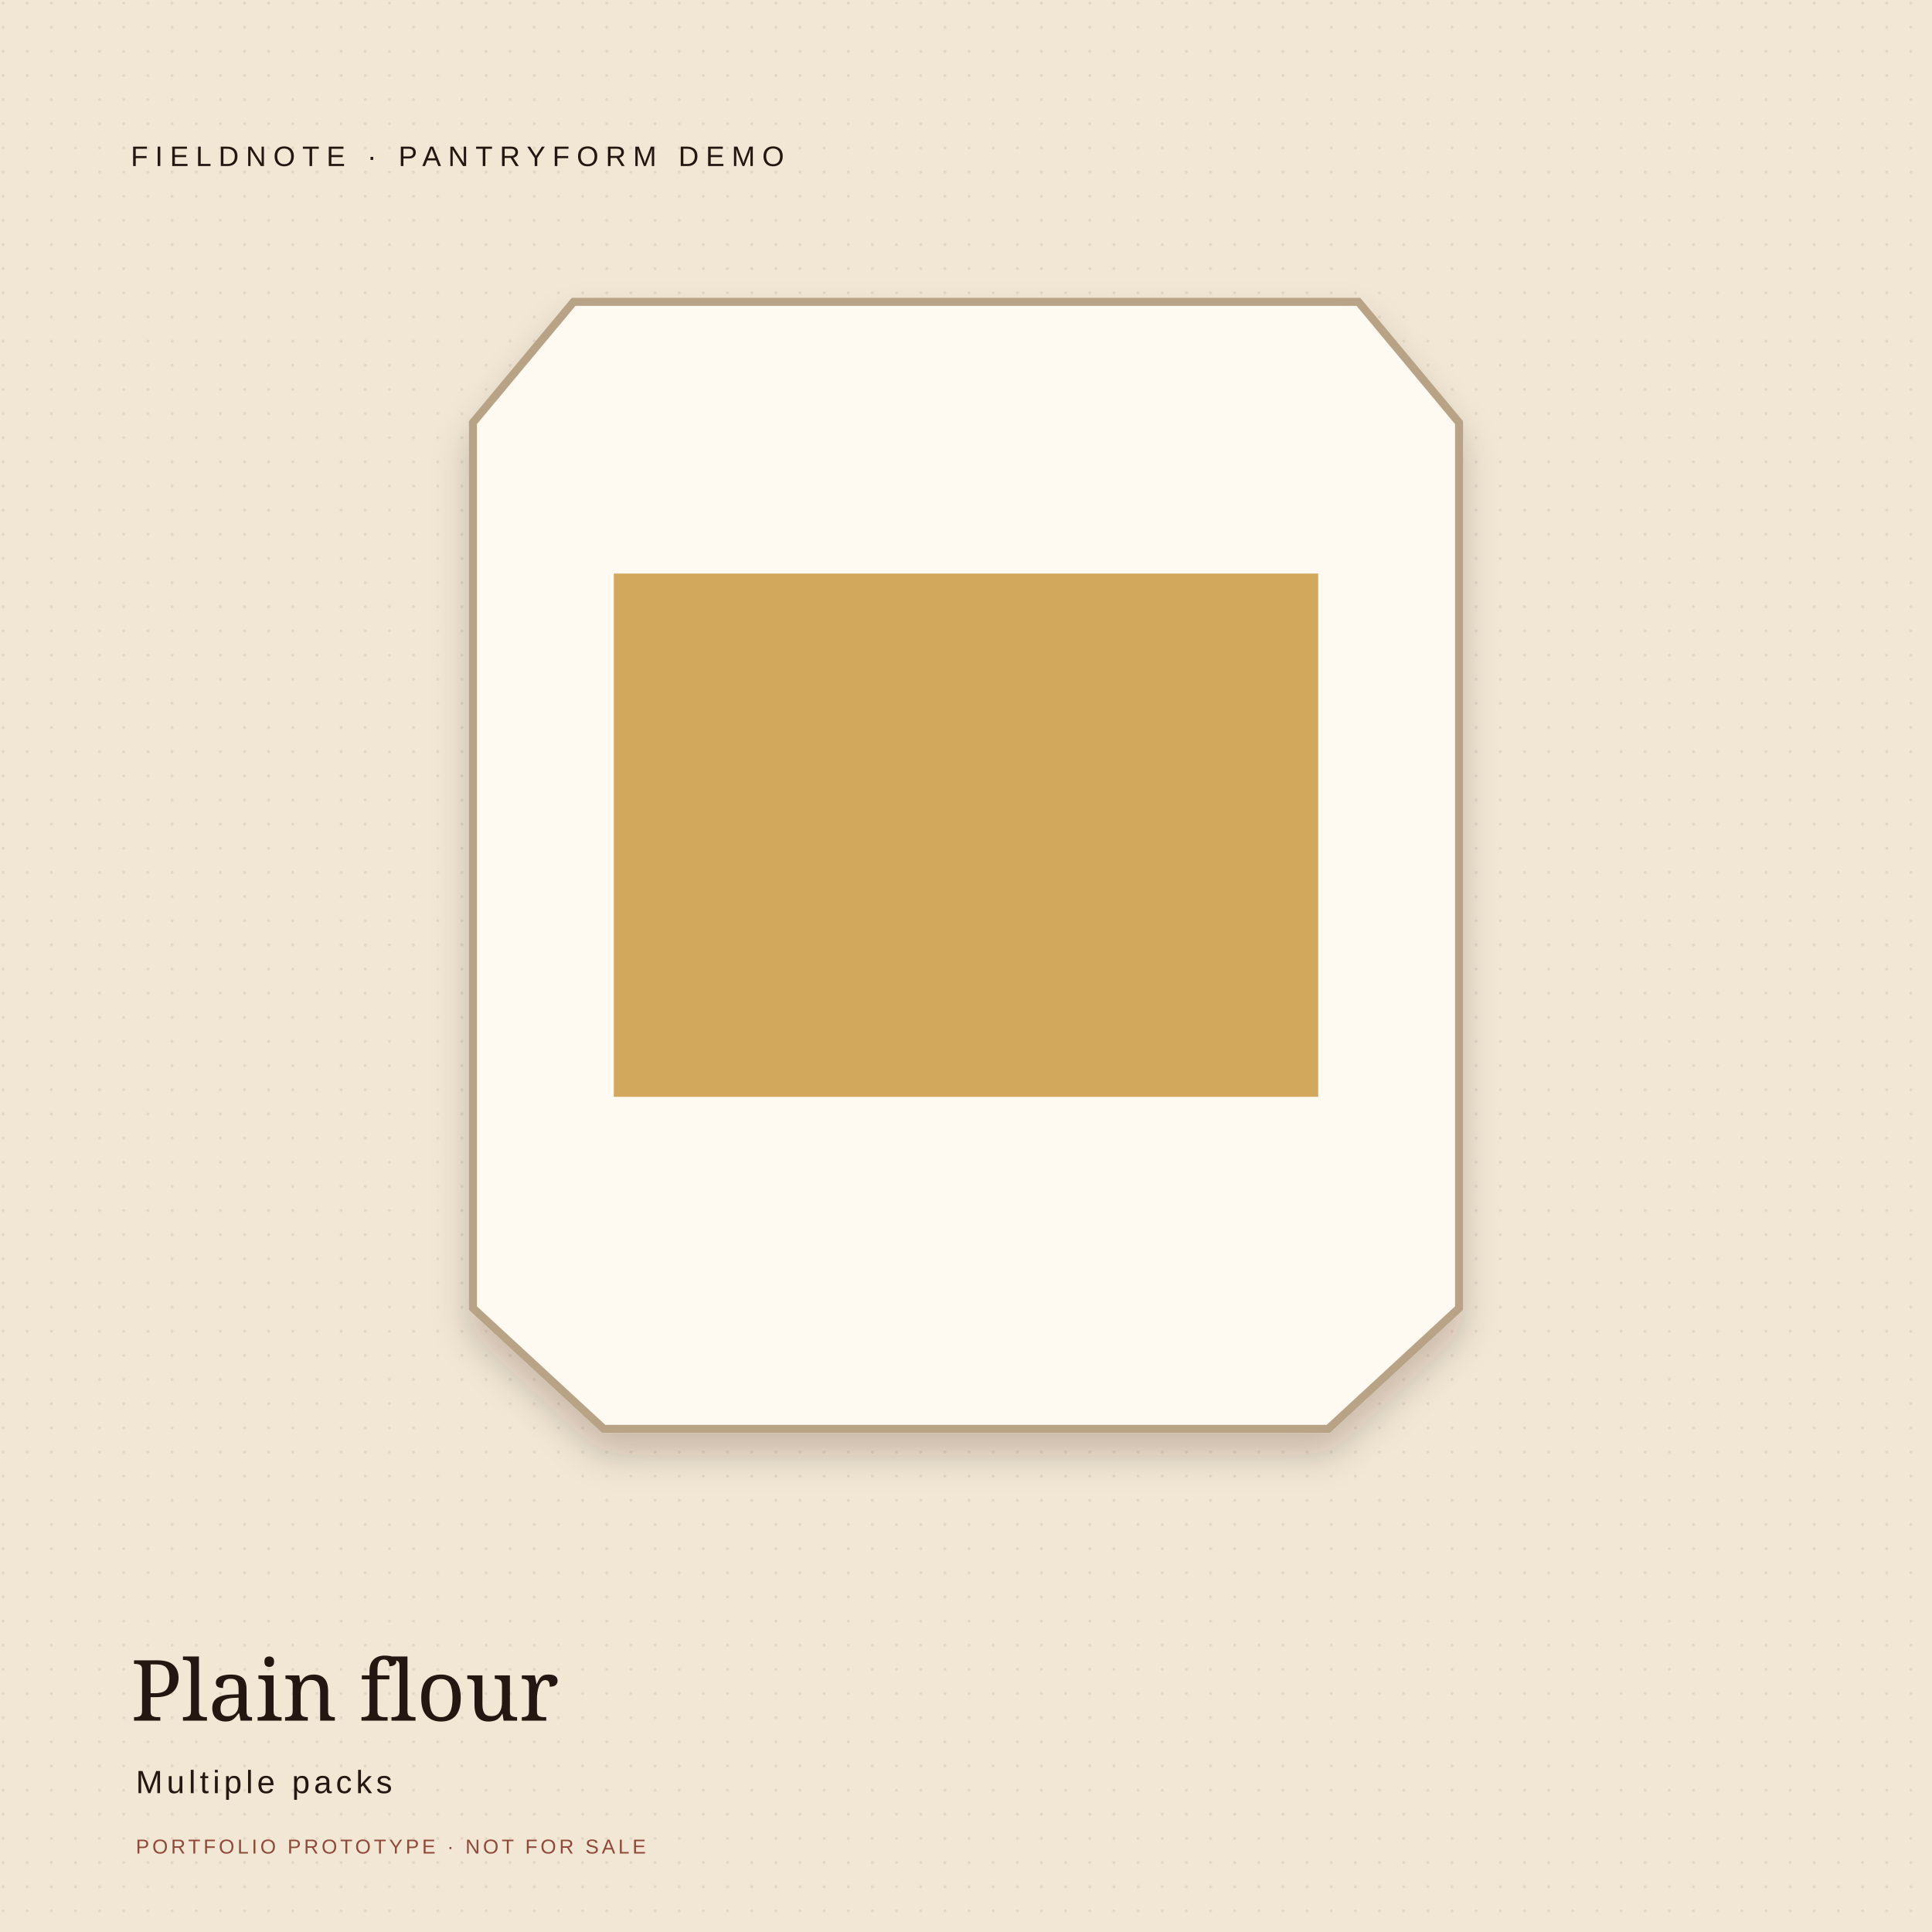
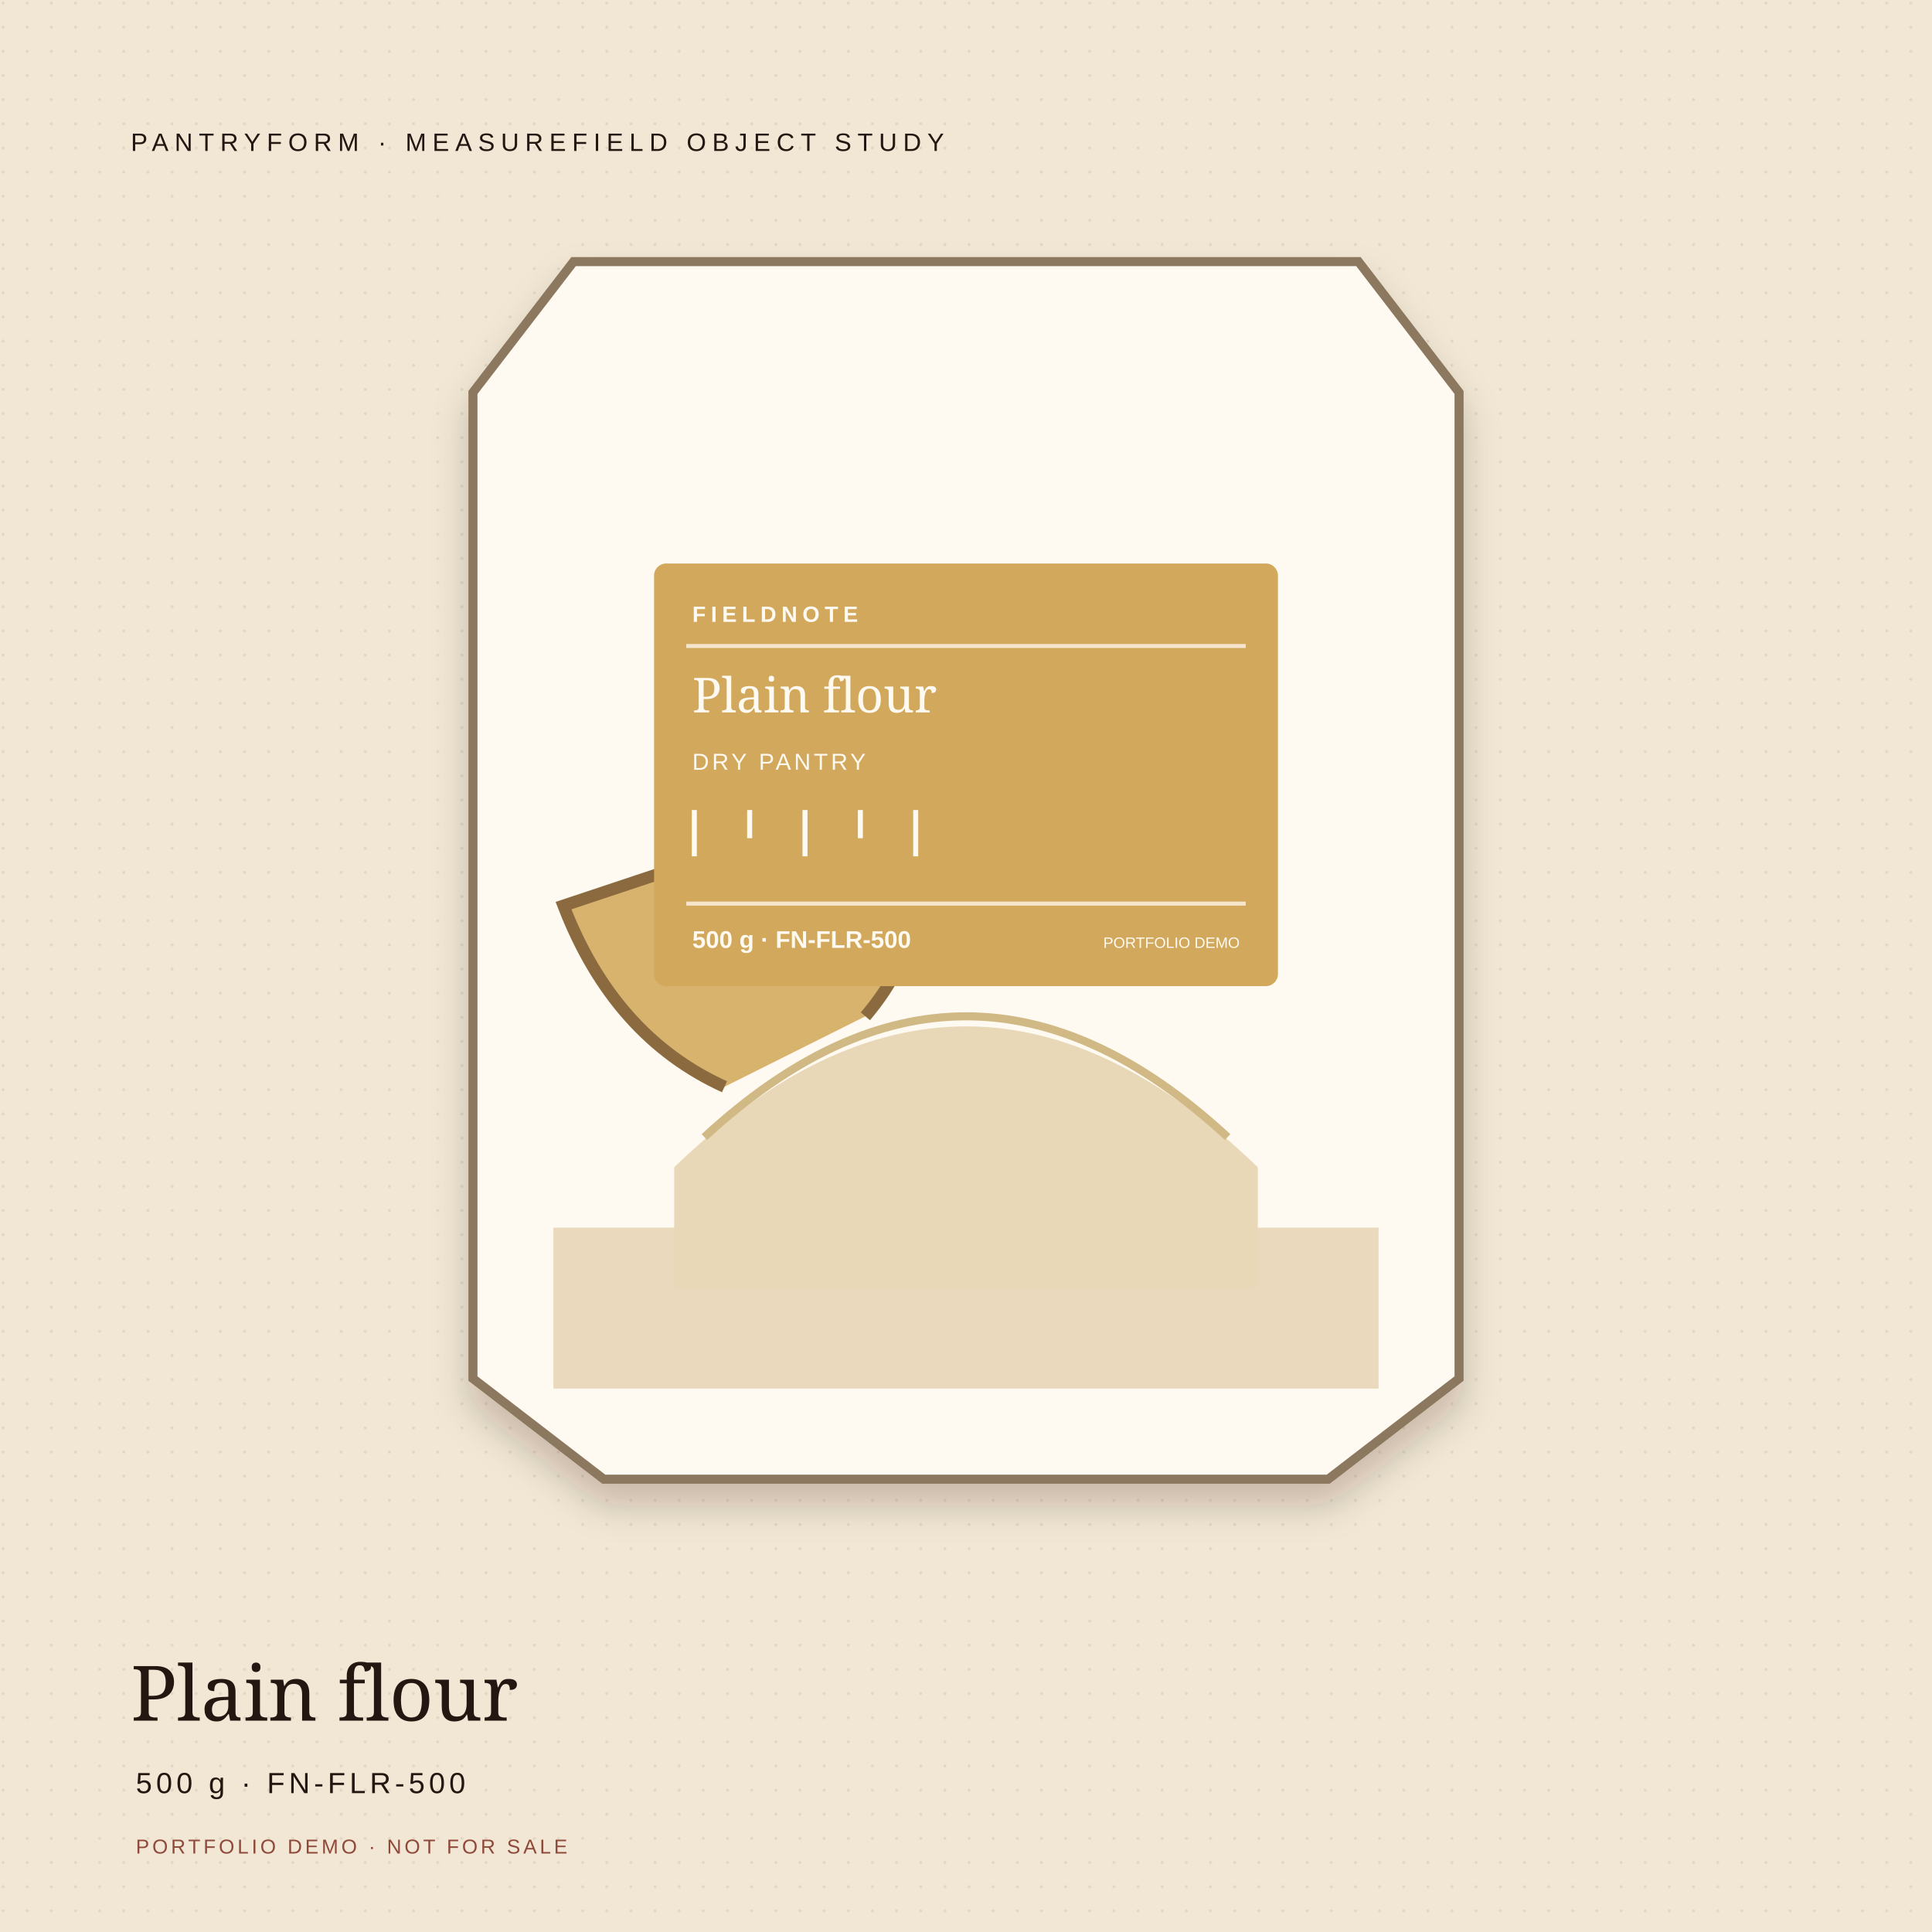
<svg xmlns="http://www.w3.org/2000/svg" width="1920" height="1920" viewBox="0 0 1920 1920">
  <defs>
    <filter id="s">
      <feDropShadow dx="0" dy="22" stdDeviation="18" flood-color="#241712" flood-opacity=".2" />
    </filter>
    <pattern id="g" width="24" height="24" patternUnits="userSpaceOnUse">
      <circle cx="3" cy="3" r="1.5" fill="#241712" opacity=".08" />
    </pattern>
  </defs>
  <rect width="1920" height="1920" fill="#f2e7d4" />
  <rect width="1920" height="1920" fill="url(#g)" />
-   <g filter="url(#s)">
-     <path d="M570 300H1350L1450 420V1300L1320 1420H600L470 1300V420Z" fill="#fffaf1" stroke="#b8a387" stroke-width="8" />
-     <rect x="610" y="570" width="700" height="520" fill="#d2a85c" />
+   <g filter="url(#s)" transform="translate(0 0) scale(1)">
+     <path d="M570 260H1350L1450 390V1370L1320 1470H600L470 1370V390Z" fill="#fffaf1" stroke="#8c775f" stroke-width="9" />
+     <path d="M550 1220H1370V1380H550Z" fill="#ead9bd" />
+     <path d="M670 1160Q960 880 1250 1160V1280H670Z" fill="#e8d8b8" />
+     <path d="M700 1130q260-240 520 0" fill="none" stroke="#d1b986" stroke-width="8" />
+     <path d="M720 1080q-110-50-160-180l330-110q55 120-30 220" fill="#d7b36d" stroke="#8b6b3f" stroke-width="12" />
+     <g>
+       <rect x="650" y="560" width="620" height="420" rx="12" fill="#d2a85c" />
+       <path d="M682 642H1238M682 898H1238" stroke="#fffaf1" stroke-width="4" opacity=".75" />
+       <text x="688" y="618" font-family="Arial,sans-serif" font-size="22" font-weight="700" letter-spacing="5" fill="#fffaf1">FIELDNOTE</text>
+       <text x="688" y="708" font-family="Georgia,serif" font-size="48" fill="#fffaf1">Plain flour</text>
+       <text x="688" y="765" font-family="Arial,sans-serif" font-size="23" letter-spacing="3" fill="#fffaf1">DRY PANTRY</text>
+       <g stroke="#fffaf1" stroke-width="5">
+         <path d="M690 805v46" />
+         <path d="M745 805v28" />
+         <path d="M800 805v46" />
+         <path d="M855 805v28" />
+         <path d="M910 805v46" />
+       </g>
+       <text x="688" y="942" font-family="Arial,sans-serif" font-size="24" font-weight="700" fill="#fffaf1">500 g · FN-FLR-500</text>
+       <text x="1232" y="942" text-anchor="end" font-family="Arial,sans-serif" font-size="15" fill="#fffaf1">PORTFOLIO DEMO</text>
+     </g>
  </g>
-   <text x="130" y="165" font-family="Arial,sans-serif" font-size="28" letter-spacing="7" fill="#241712">FIELDNOTE · PANTRYFORM DEMO</text>
-   <text x="130" y="1710" font-family="Georgia,serif" font-size="84" fill="#241712">Plain flour</text>
-   <text x="135" y="1782" font-family="Arial,sans-serif" font-size="32" letter-spacing="4" fill="#241712">Multiple packs</text>
-   <text x="135" y="1842" font-family="Arial,sans-serif" font-size="20" letter-spacing="3" fill="#8f493a">PORTFOLIO PROTOTYPE · NOT FOR SALE</text>
+   <text x="130" y="150" font-family="Arial,sans-serif" font-size="25" letter-spacing="6" fill="#241712">PANTRYFORM · MEASUREFIELD OBJECT STUDY</text>
+   <text x="130" y="1710" font-family="Georgia,serif" font-size="76" fill="#241712">Plain flour</text>
+   <text x="135" y="1782" font-family="Arial,sans-serif" font-size="29" letter-spacing="4" fill="#241712">500 g · FN-FLR-500</text>
+   <text x="135" y="1842" font-family="Arial,sans-serif" font-size="20" letter-spacing="3" fill="#8f493a">PORTFOLIO DEMO · NOT FOR SALE</text>
</svg>
